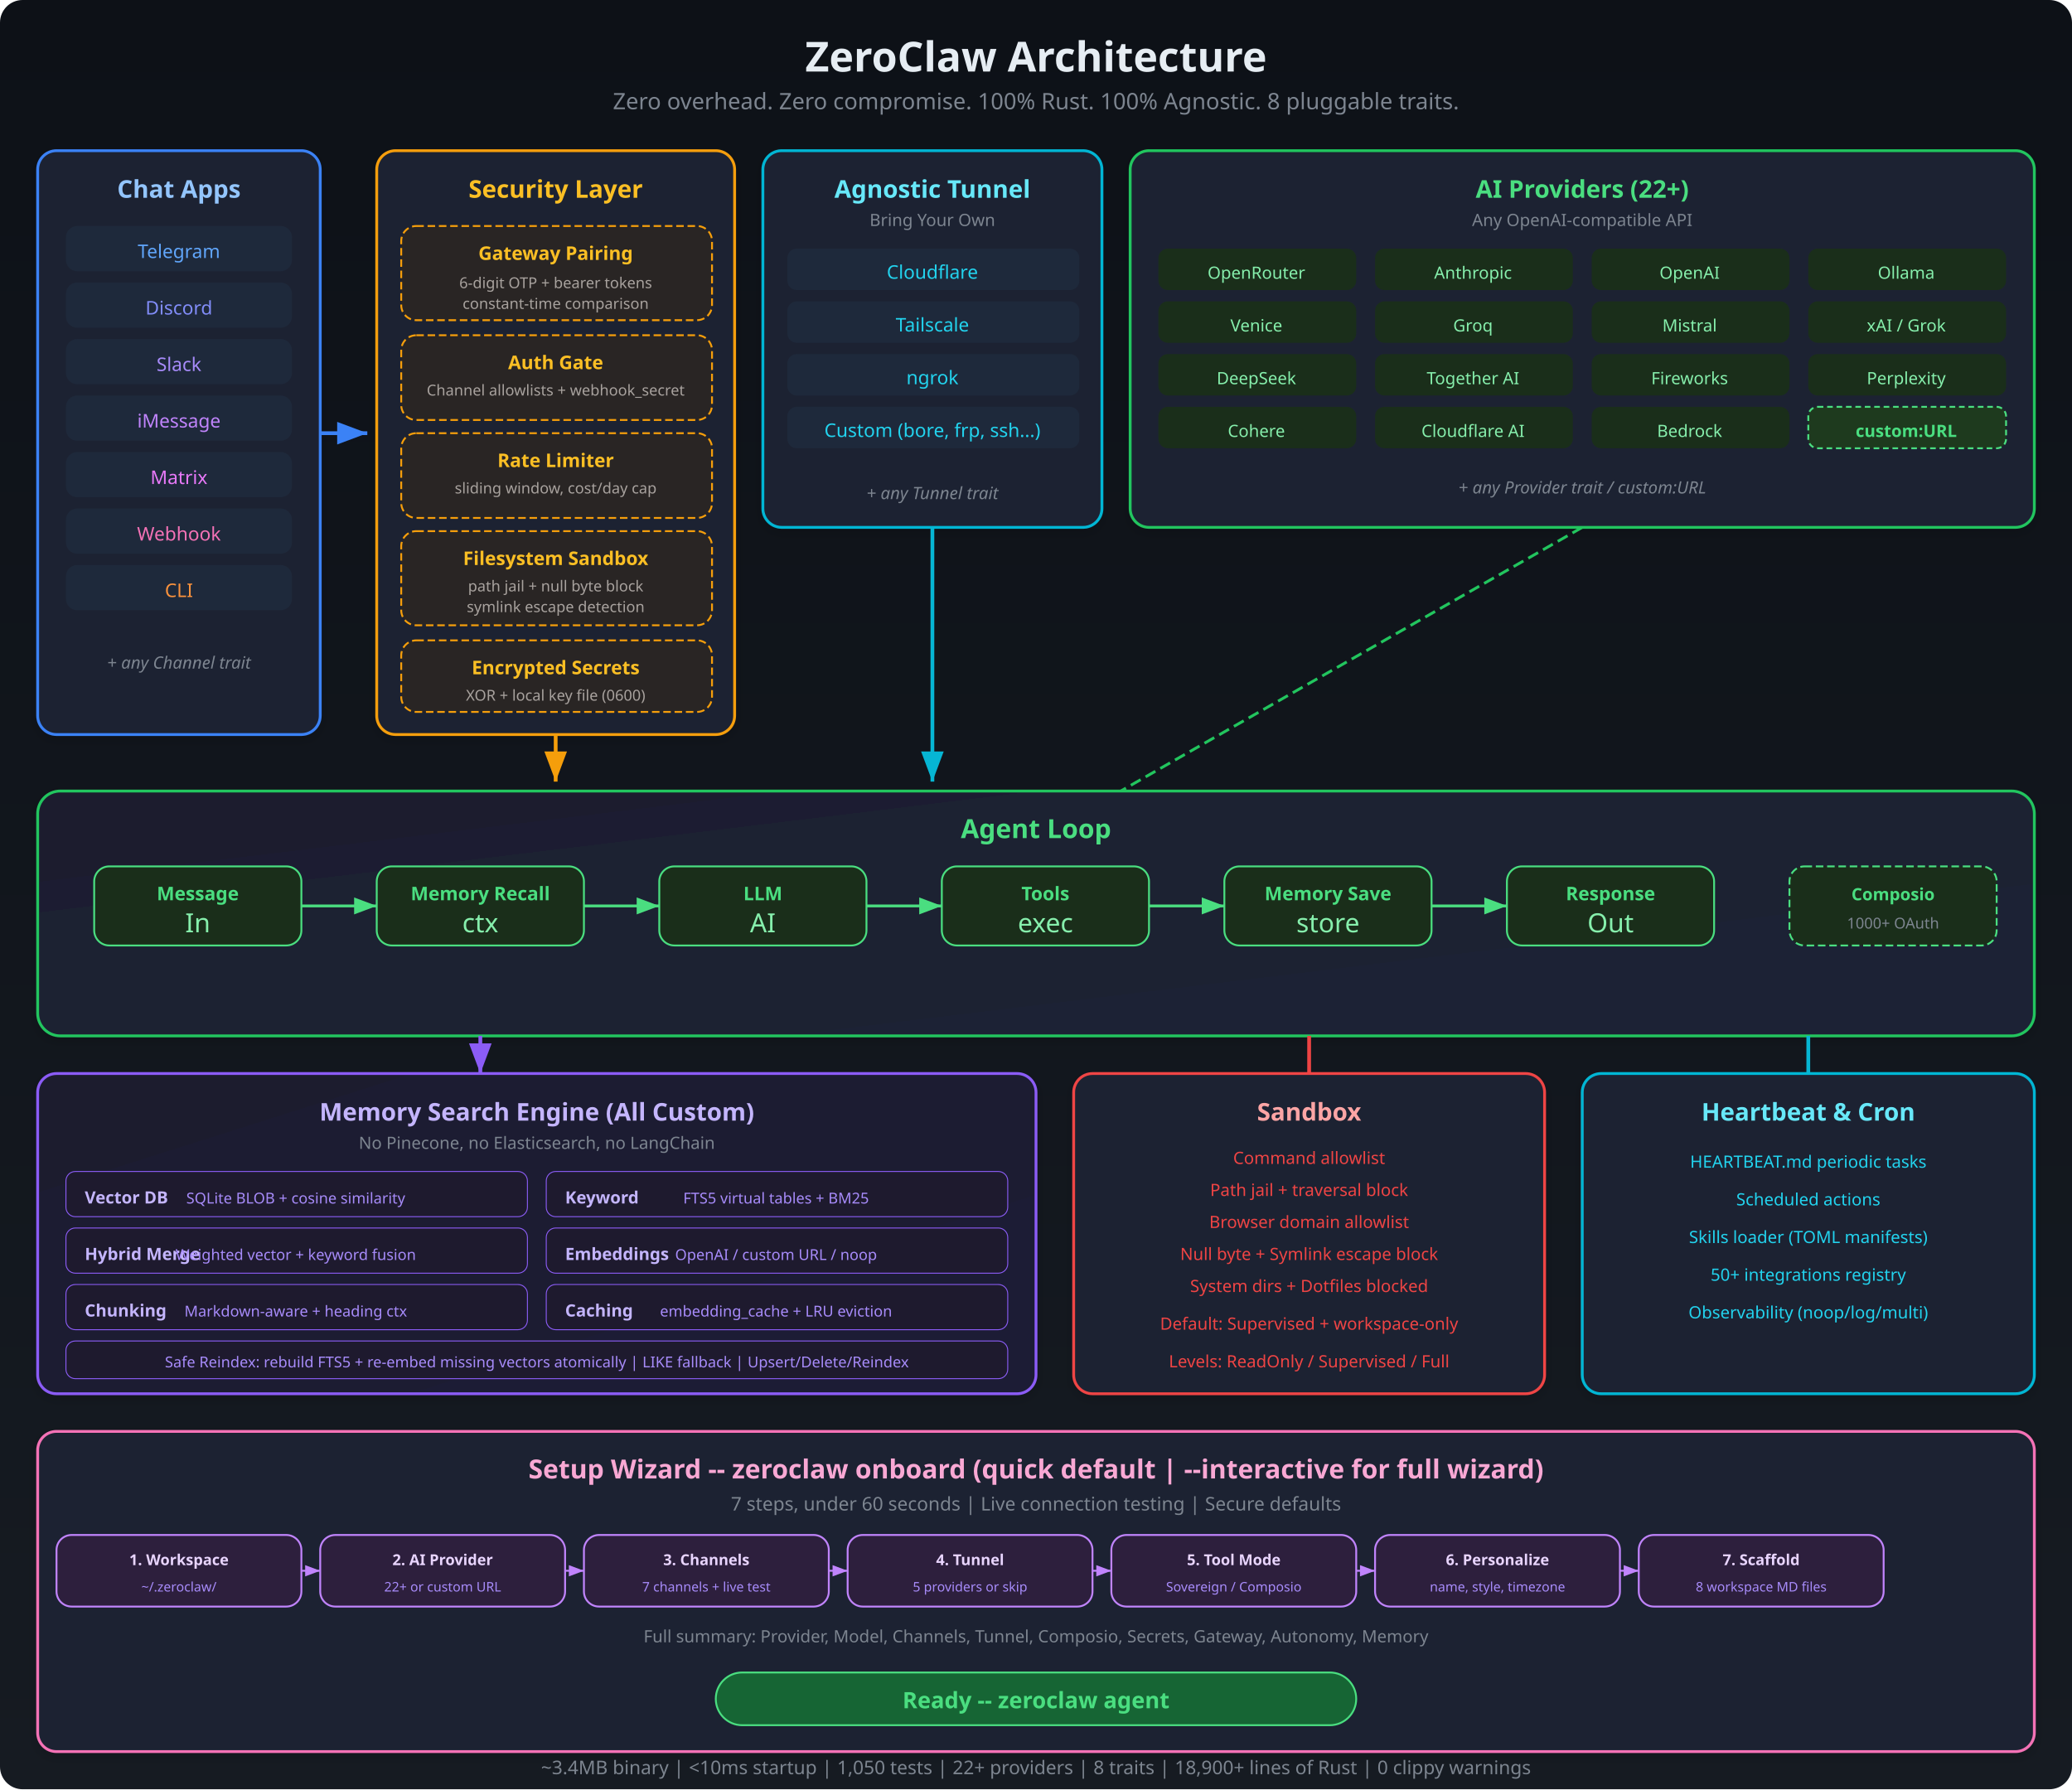
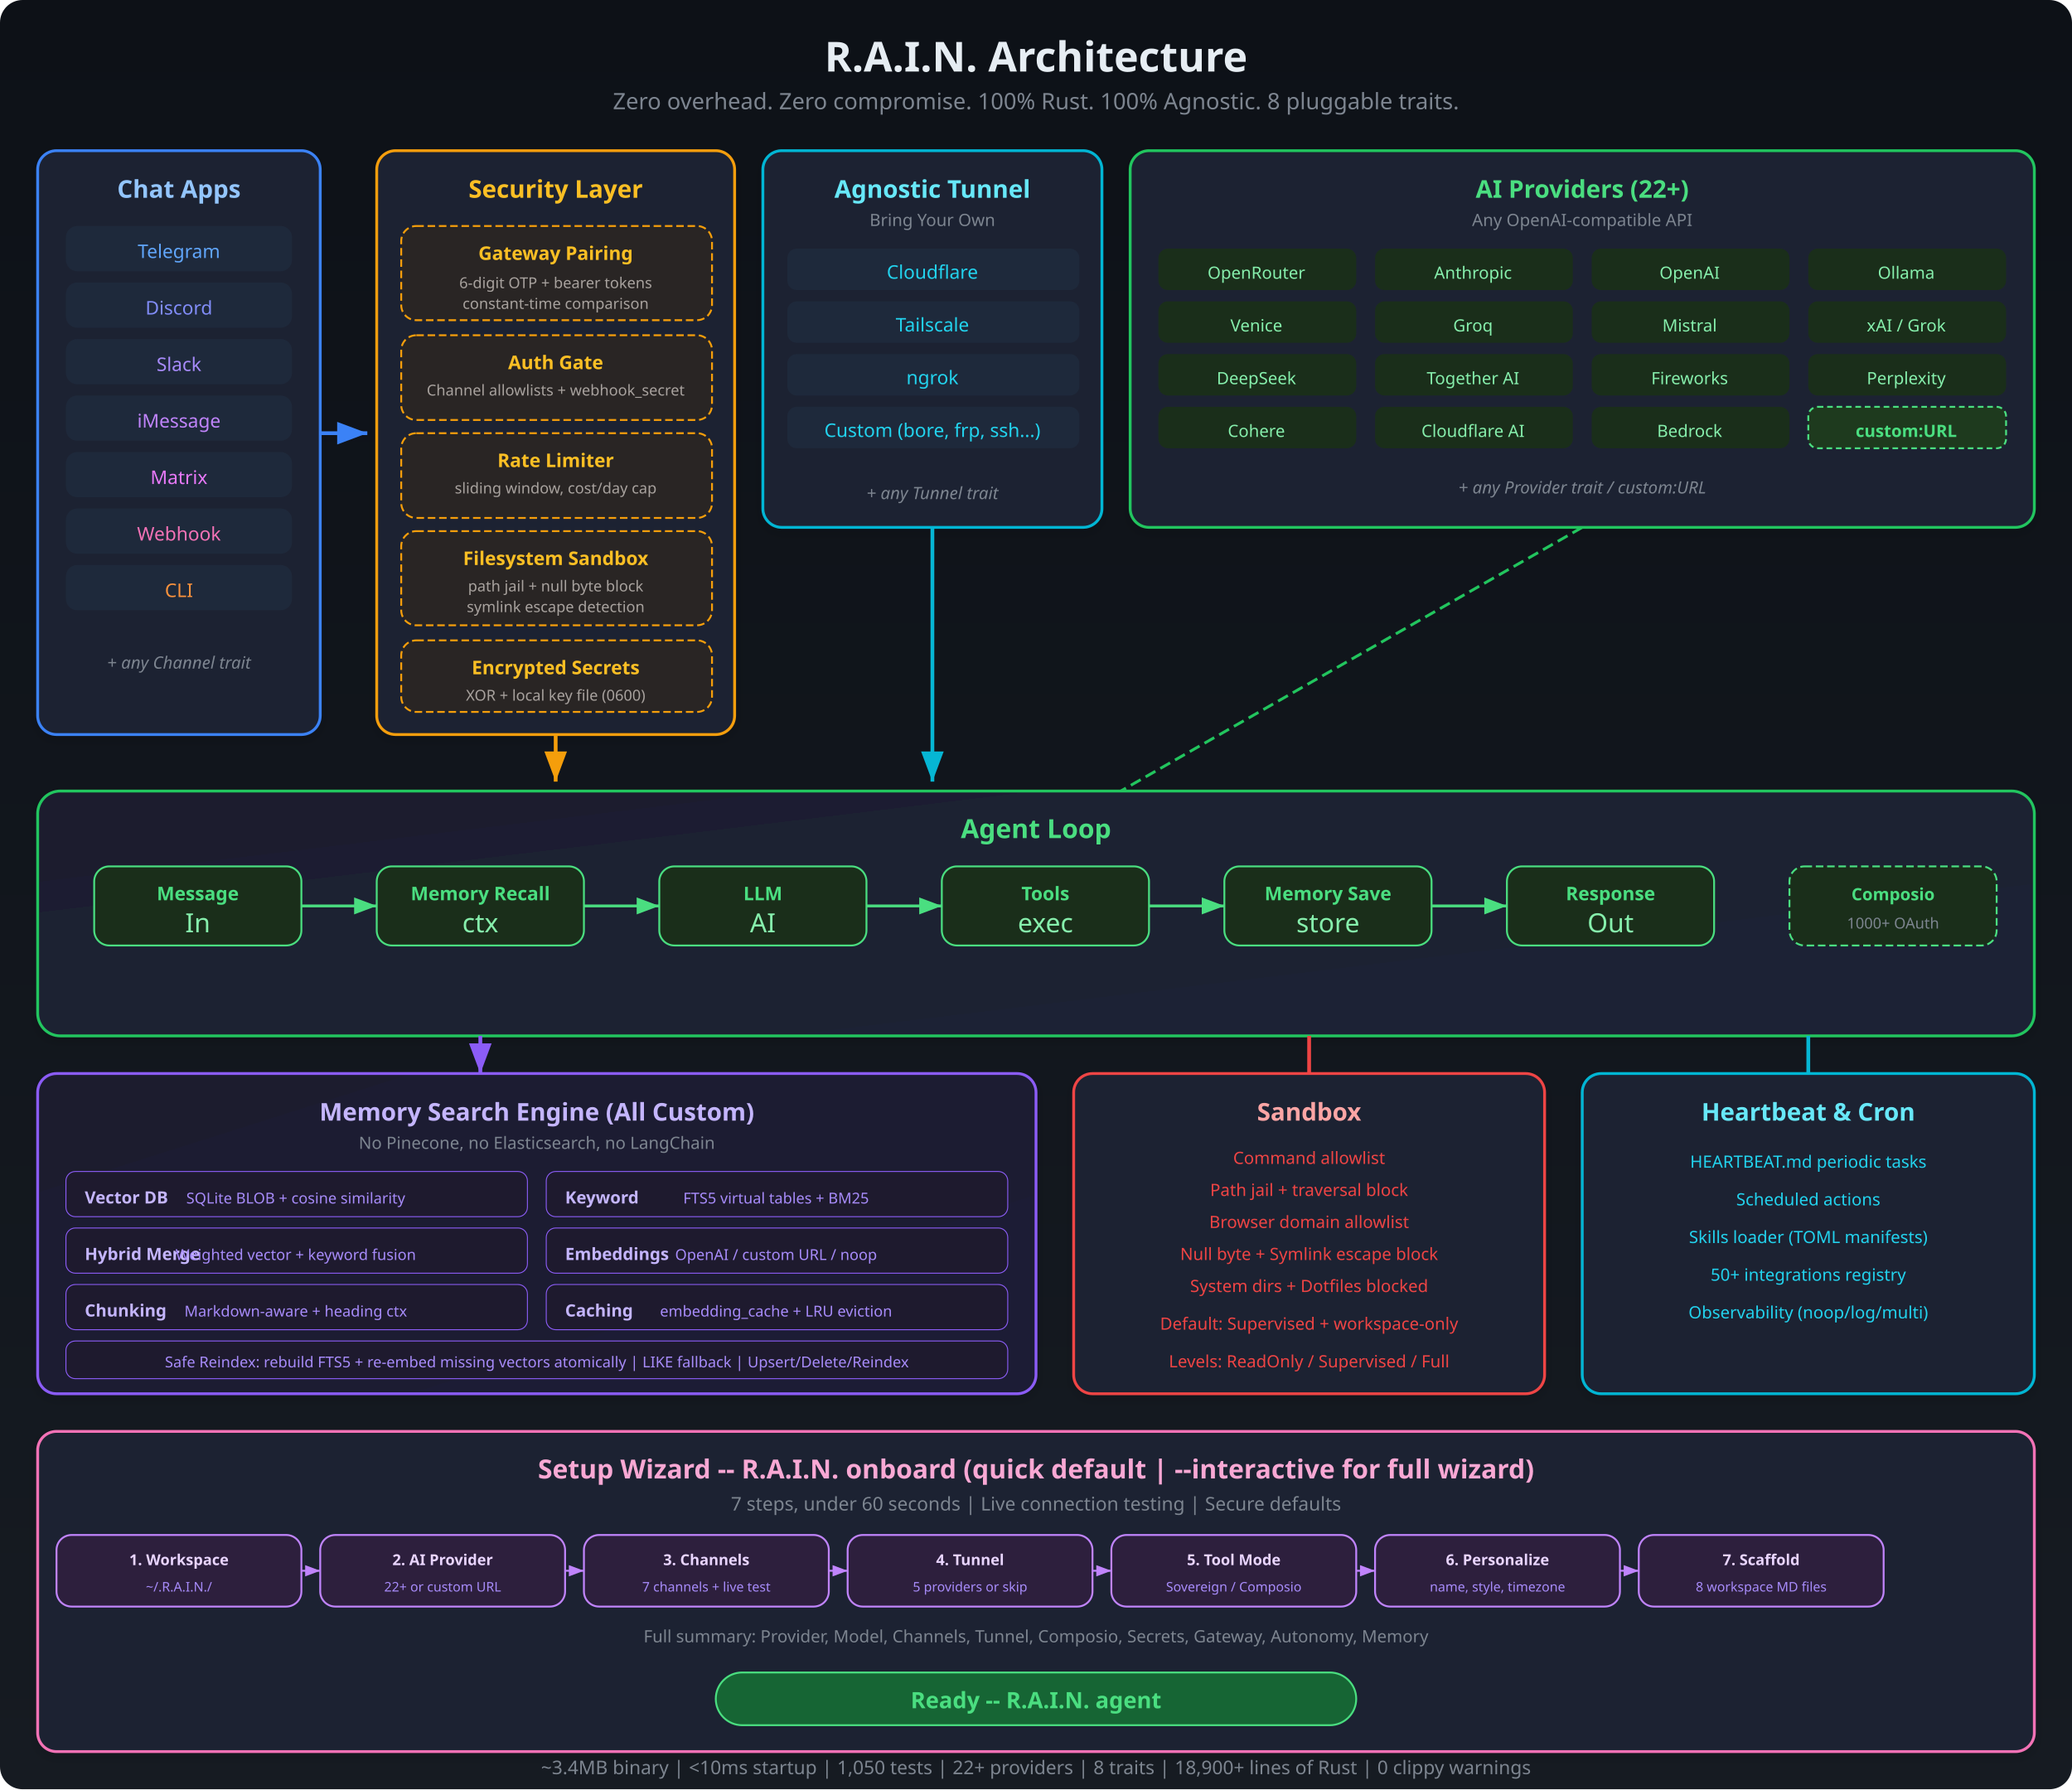
<svg xmlns="http://www.w3.org/2000/svg" viewBox="0 0 1100 950" font-family="'Segoe UI', system-ui, -apple-system, sans-serif">
  <defs>
    <filter id="shadow" x="-4%" y="-4%" width="108%" height="108%">
      <feDropShadow dx="0" dy="2" stdDeviation="3" flood-opacity="0.15" />
    </filter>
    <linearGradient id="bgGrad" x1="0" y1="0" x2="0" y2="1">
      <stop offset="0%" stop-color="#0d1117" />
      <stop offset="100%" stop-color="#161b22" />
    </linearGradient>
    <linearGradient id="agentGrad" x1="0" y1="0" x2="1" y2="1">
      <stop offset="0%" stop-color="#1a1e2e" />
      <stop offset="100%" stop-color="#1e2436" />
    </linearGradient>
    <linearGradient id="memGrad" x1="0" y1="0" x2="1" y2="1">
      <stop offset="0%" stop-color="#1a1a2e" />
      <stop offset="100%" stop-color="#1e1e36" />
    </linearGradient>
    <marker id="arrowBlue" markerWidth="8" markerHeight="6" refX="8" refY="3" orient="auto">
      <path d="M0,0 L8,3 L0,6" fill="#3b82f6" />
    </marker>
    <marker id="arrowAmber" markerWidth="8" markerHeight="6" refX="8" refY="3" orient="auto">
      <path d="M0,0 L8,3 L0,6" fill="#f59e0b" />
    </marker>
    <marker id="arrowGreen" markerWidth="8" markerHeight="6" refX="8" refY="3" orient="auto">
      <path d="M0,0 L8,3 L0,6" fill="#4ade80" />
    </marker>
    <marker id="arrowCyan" markerWidth="8" markerHeight="6" refX="8" refY="3" orient="auto">
      <path d="M0,0 L8,3 L0,6" fill="#06b6d4" />
    </marker>
    <marker id="arrowPurple" markerWidth="8" markerHeight="6" refX="8" refY="3" orient="auto">
      <path d="M0,0 L8,3 L0,6" fill="#c084fc" />
    </marker>
    <marker id="arrowViolet" markerWidth="8" markerHeight="6" refX="8" refY="3" orient="auto">
      <path d="M0,0 L8,3 L0,6" fill="#8b5cf6" />
    </marker>
  </defs>
  <rect width="1100" height="950" rx="12" fill="url(#bgGrad)" />
-   <text x="550" y="38" text-anchor="middle" fill="#e6edf3" font-size="22" font-weight="700">ZeroClaw Architecture</text>
+   <text x="550" y="38" text-anchor="middle" fill="#e6edf3" font-size="22" font-weight="700">R.A.I.N. Architecture</text>
  <text x="550" y="58" text-anchor="middle" fill="#7d8590" font-size="12">Zero overhead. Zero compromise. 100% Rust. 100% Agnostic. 8 pluggable traits.</text>
  <rect x="20" y="80" width="150" height="310" rx="10" fill="#1c2333" stroke="#3b82f6" stroke-width="1.5" filter="url(#shadow)" />
  <text x="95" y="105" text-anchor="middle" fill="#93c5fd" font-size="13" font-weight="600">Chat Apps</text>
  <rect x="35" y="120" width="120" height="24" rx="6" fill="#1e293b" />
  <text x="95" y="137" text-anchor="middle" fill="#60a5fa" font-size="10">Telegram</text>
  <rect x="35" y="150" width="120" height="24" rx="6" fill="#1e293b" />
  <text x="95" y="167" text-anchor="middle" fill="#818cf8" font-size="10">Discord</text>
  <rect x="35" y="180" width="120" height="24" rx="6" fill="#1e293b" />
  <text x="95" y="197" text-anchor="middle" fill="#a78bfa" font-size="10">Slack</text>
  <rect x="35" y="210" width="120" height="24" rx="6" fill="#1e293b" />
  <text x="95" y="227" text-anchor="middle" fill="#c084fc" font-size="10">iMessage</text>
  <rect x="35" y="240" width="120" height="24" rx="6" fill="#1e293b" />
  <text x="95" y="257" text-anchor="middle" fill="#e879f9" font-size="10">Matrix</text>
  <rect x="35" y="270" width="120" height="24" rx="6" fill="#1e293b" />
  <text x="95" y="287" text-anchor="middle" fill="#f472b6" font-size="10">Webhook</text>
  <rect x="35" y="300" width="120" height="24" rx="6" fill="#1e293b" />
  <text x="95" y="317" text-anchor="middle" fill="#fb923c" font-size="10">CLI</text>
  <text x="95" y="355" text-anchor="middle" fill="#7d8590" font-size="9" font-style="italic">+ any Channel trait</text>
  <line x1="170" y1="230" x2="195" y2="230" stroke="#3b82f6" stroke-width="2" marker-end="url(#arrowBlue)" />
  <rect x="200" y="80" width="190" height="310" rx="10" fill="#1c2333" stroke="#f59e0b" stroke-width="1.5" filter="url(#shadow)" />
  <text x="295" y="105" text-anchor="middle" fill="#fbbf24" font-size="13" font-weight="600">Security Layer</text>
  <rect x="213" y="120" width="165" height="50" rx="8" fill="#292524" stroke="#f59e0b" stroke-width="1" stroke-dasharray="4,2" />
  <text x="295" y="138" text-anchor="middle" fill="#fbbf24" font-size="10" font-weight="600">Gateway Pairing</text>
  <text x="295" y="153" text-anchor="middle" fill="#a8a29e" font-size="8">6-digit OTP + bearer tokens</text>
  <text x="295" y="164" text-anchor="middle" fill="#a8a29e" font-size="8">constant-time comparison</text>
  <rect x="213" y="178" width="165" height="45" rx="8" fill="#292524" stroke="#f59e0b" stroke-width="1" stroke-dasharray="4,2" />
  <text x="295" y="196" text-anchor="middle" fill="#fbbf24" font-size="10" font-weight="600">Auth Gate</text>
  <text x="295" y="210" text-anchor="middle" fill="#a8a29e" font-size="8">Channel allowlists + webhook_secret</text>
  <rect x="213" y="230" width="165" height="45" rx="8" fill="#292524" stroke="#f59e0b" stroke-width="1" stroke-dasharray="4,2" />
  <text x="295" y="248" text-anchor="middle" fill="#fbbf24" font-size="10" font-weight="600">Rate Limiter</text>
  <text x="295" y="262" text-anchor="middle" fill="#a8a29e" font-size="8">sliding window, cost/day cap</text>
  <rect x="213" y="282" width="165" height="50" rx="8" fill="#292524" stroke="#f59e0b" stroke-width="1" stroke-dasharray="4,2" />
  <text x="295" y="300" text-anchor="middle" fill="#fbbf24" font-size="10" font-weight="600">Filesystem Sandbox</text>
  <text x="295" y="314" text-anchor="middle" fill="#a8a29e" font-size="8">path jail + null byte block</text>
  <text x="295" y="325" text-anchor="middle" fill="#a8a29e" font-size="8">symlink escape detection</text>
  <rect x="213" y="340" width="165" height="38" rx="8" fill="#292524" stroke="#f59e0b" stroke-width="1" stroke-dasharray="4,2" />
  <text x="295" y="358" text-anchor="middle" fill="#fbbf24" font-size="10" font-weight="600">Encrypted Secrets</text>
  <text x="295" y="372" text-anchor="middle" fill="#a8a29e" font-size="8">XOR + local key file (0600)</text>
  <line x1="295" y1="390" x2="295" y2="415" stroke="#f59e0b" stroke-width="2" marker-end="url(#arrowAmber)" />
  <rect x="405" y="80" width="180" height="200" rx="10" fill="#1c2333" stroke="#06b6d4" stroke-width="1.5" filter="url(#shadow)" />
  <text x="495" y="105" text-anchor="middle" fill="#67e8f9" font-size="13" font-weight="600">Agnostic Tunnel</text>
  <text x="495" y="120" text-anchor="middle" fill="#7d8590" font-size="9">Bring Your Own</text>
  <rect x="418" y="132" width="155" height="22" rx="5" fill="#1e293b" />
  <text x="495" y="148" text-anchor="middle" fill="#22d3ee" font-size="10">Cloudflare</text>
  <rect x="418" y="160" width="155" height="22" rx="5" fill="#1e293b" />
  <text x="495" y="176" text-anchor="middle" fill="#22d3ee" font-size="10">Tailscale</text>
  <rect x="418" y="188" width="155" height="22" rx="5" fill="#1e293b" />
  <text x="495" y="204" text-anchor="middle" fill="#22d3ee" font-size="10">ngrok</text>
  <rect x="418" y="216" width="155" height="22" rx="5" fill="#1e293b" />
  <text x="495" y="232" text-anchor="middle" fill="#22d3ee" font-size="10">Custom (bore, frp, ssh...)</text>
  <text x="495" y="265" text-anchor="middle" fill="#7d8590" font-size="9" font-style="italic">+ any Tunnel trait</text>
  <line x1="495" y1="280" x2="495" y2="415" stroke="#06b6d4" stroke-width="2" marker-end="url(#arrowCyan)" />
  <rect x="600" y="80" width="480" height="200" rx="10" fill="#1c2333" stroke="#22c55e" stroke-width="1.5" filter="url(#shadow)" />
  <text x="840" y="105" text-anchor="middle" fill="#4ade80" font-size="13" font-weight="600">AI Providers (22+)</text>
  <text x="840" y="120" text-anchor="middle" fill="#7d8590" font-size="9">Any OpenAI-compatible API</text>
  <rect x="615" y="132" width="105" height="22" rx="5" fill="#1a2e1a" />
  <text x="667" y="148" text-anchor="middle" fill="#86efac" font-size="9">OpenRouter</text>
  <rect x="730" y="132" width="105" height="22" rx="5" fill="#1a2e1a" />
  <text x="782" y="148" text-anchor="middle" fill="#86efac" font-size="9">Anthropic</text>
  <rect x="845" y="132" width="105" height="22" rx="5" fill="#1a2e1a" />
  <text x="897" y="148" text-anchor="middle" fill="#86efac" font-size="9">OpenAI</text>
  <rect x="960" y="132" width="105" height="22" rx="5" fill="#1a2e1a" />
  <text x="1012" y="148" text-anchor="middle" fill="#86efac" font-size="9">Ollama</text>
  <rect x="615" y="160" width="105" height="22" rx="5" fill="#1a2e1a" />
  <text x="667" y="176" text-anchor="middle" fill="#86efac" font-size="9">Venice</text>
  <rect x="730" y="160" width="105" height="22" rx="5" fill="#1a2e1a" />
  <text x="782" y="176" text-anchor="middle" fill="#86efac" font-size="9">Groq</text>
  <rect x="845" y="160" width="105" height="22" rx="5" fill="#1a2e1a" />
  <text x="897" y="176" text-anchor="middle" fill="#86efac" font-size="9">Mistral</text>
  <rect x="960" y="160" width="105" height="22" rx="5" fill="#1a2e1a" />
  <text x="1012" y="176" text-anchor="middle" fill="#86efac" font-size="9">xAI / Grok</text>
  <rect x="615" y="188" width="105" height="22" rx="5" fill="#1a2e1a" />
  <text x="667" y="204" text-anchor="middle" fill="#86efac" font-size="9">DeepSeek</text>
  <rect x="730" y="188" width="105" height="22" rx="5" fill="#1a2e1a" />
  <text x="782" y="204" text-anchor="middle" fill="#86efac" font-size="9">Together AI</text>
  <rect x="845" y="188" width="105" height="22" rx="5" fill="#1a2e1a" />
  <text x="897" y="204" text-anchor="middle" fill="#86efac" font-size="9">Fireworks</text>
  <rect x="960" y="188" width="105" height="22" rx="5" fill="#1a2e1a" />
  <text x="1012" y="204" text-anchor="middle" fill="#86efac" font-size="9">Perplexity</text>
  <rect x="615" y="216" width="105" height="22" rx="5" fill="#1a2e1a" />
  <text x="667" y="232" text-anchor="middle" fill="#86efac" font-size="9">Cohere</text>
  <rect x="730" y="216" width="105" height="22" rx="5" fill="#1a2e1a" />
  <text x="782" y="232" text-anchor="middle" fill="#86efac" font-size="9">Cloudflare AI</text>
  <rect x="845" y="216" width="105" height="22" rx="5" fill="#1a2e1a" />
  <text x="897" y="232" text-anchor="middle" fill="#86efac" font-size="9">Bedrock</text>
  <rect x="960" y="216" width="105" height="22" rx="5" fill="#1e3a1e" stroke="#4ade80" stroke-width="1" stroke-dasharray="3,2" />
  <text x="1012" y="232" text-anchor="middle" fill="#4ade80" font-size="9" font-weight="600">custom:URL</text>
  <text x="840" y="262" text-anchor="middle" fill="#7d8590" font-size="9" font-style="italic">+ any Provider trait / custom:URL</text>
  <line x1="840" y1="280" x2="560" y2="440" stroke="#22c55e" stroke-width="1.5" stroke-dasharray="6,3" marker-end="url(#arrowGreen)" />
  <rect x="20" y="420" width="1060" height="130" rx="12" fill="url(#agentGrad)" stroke="#22c55e" stroke-width="1.5" filter="url(#shadow)" />
  <text x="550" y="445" text-anchor="middle" fill="#4ade80" font-size="14" font-weight="700">Agent Loop</text>
  <rect x="50" y="460" width="110" height="42" rx="8" fill="#1a2e1a" stroke="#4ade80" stroke-width="1" />
  <text x="105" y="478" text-anchor="middle" fill="#4ade80" font-size="10" font-weight="600">Message</text>
  <text x="105" y="495" text-anchor="middle" fill="#86efac" font-size="14">In</text>
  <rect x="200" y="460" width="110" height="42" rx="8" fill="#1a2e1a" stroke="#4ade80" stroke-width="1" />
  <text x="255" y="478" text-anchor="middle" fill="#4ade80" font-size="10" font-weight="600">Memory Recall</text>
  <text x="255" y="495" text-anchor="middle" fill="#86efac" font-size="14">ctx</text>
  <rect x="350" y="460" width="110" height="42" rx="8" fill="#1a2e1a" stroke="#4ade80" stroke-width="1" />
  <text x="405" y="478" text-anchor="middle" fill="#4ade80" font-size="10" font-weight="600">LLM</text>
  <text x="405" y="495" text-anchor="middle" fill="#86efac" font-size="14">AI</text>
  <rect x="500" y="460" width="110" height="42" rx="8" fill="#1a2e1a" stroke="#4ade80" stroke-width="1" />
  <text x="555" y="478" text-anchor="middle" fill="#4ade80" font-size="10" font-weight="600">Tools</text>
  <text x="555" y="495" text-anchor="middle" fill="#86efac" font-size="14">exec</text>
  <rect x="650" y="460" width="110" height="42" rx="8" fill="#1a2e1a" stroke="#4ade80" stroke-width="1" />
  <text x="705" y="478" text-anchor="middle" fill="#4ade80" font-size="10" font-weight="600">Memory Save</text>
  <text x="705" y="495" text-anchor="middle" fill="#86efac" font-size="14">store</text>
  <rect x="800" y="460" width="110" height="42" rx="8" fill="#1a2e1a" stroke="#4ade80" stroke-width="1" />
  <text x="855" y="478" text-anchor="middle" fill="#4ade80" font-size="10" font-weight="600">Response</text>
  <text x="855" y="495" text-anchor="middle" fill="#86efac" font-size="14">Out</text>
  <rect x="950" y="460" width="110" height="42" rx="8" fill="#1a2e1a" stroke="#4ade80" stroke-width="1" stroke-dasharray="4,2" />
  <text x="1005" y="478" text-anchor="middle" fill="#4ade80" font-size="9" font-weight="600">Composio</text>
  <text x="1005" y="493" text-anchor="middle" fill="#7d8590" font-size="8">1000+ OAuth</text>
  <line x1="160" y1="481" x2="200" y2="481" stroke="#4ade80" stroke-width="1.5" marker-end="url(#arrowGreen)" />
  <line x1="310" y1="481" x2="350" y2="481" stroke="#4ade80" stroke-width="1.5" marker-end="url(#arrowGreen)" />
  <line x1="460" y1="481" x2="500" y2="481" stroke="#4ade80" stroke-width="1.5" marker-end="url(#arrowGreen)" />
  <line x1="610" y1="481" x2="650" y2="481" stroke="#4ade80" stroke-width="1.5" marker-end="url(#arrowGreen)" />
  <line x1="760" y1="481" x2="800" y2="481" stroke="#4ade80" stroke-width="1.5" marker-end="url(#arrowGreen)" />
  <rect x="20" y="570" width="530" height="170" rx="10" fill="url(#memGrad)" stroke="#8b5cf6" stroke-width="1.5" filter="url(#shadow)" />
  <text x="285" y="595" text-anchor="middle" fill="#c4b5fd" font-size="13" font-weight="700">Memory Search Engine (All Custom)</text>
  <text x="285" y="610" text-anchor="middle" fill="#7d8590" font-size="9">No Pinecone, no Elasticsearch, no LangChain</text>
  <rect x="35" y="622" width="245" height="24" rx="5" fill="#1e1a2e" stroke="#8b5cf6" stroke-width="0.5" />
  <text x="45" y="639" fill="#c4b5fd" font-size="9" font-weight="600">Vector DB</text>
  <text x="157" y="639" text-anchor="middle" fill="#a78bfa" font-size="8">SQLite BLOB + cosine similarity</text>
  <rect x="290" y="622" width="245" height="24" rx="5" fill="#1e1a2e" stroke="#8b5cf6" stroke-width="0.5" />
  <text x="300" y="639" fill="#c4b5fd" font-size="9" font-weight="600">Keyword</text>
  <text x="412" y="639" text-anchor="middle" fill="#a78bfa" font-size="8">FTS5 virtual tables + BM25</text>
  <rect x="35" y="652" width="245" height="24" rx="5" fill="#1e1a2e" stroke="#8b5cf6" stroke-width="0.5" />
  <text x="45" y="669" fill="#c4b5fd" font-size="9" font-weight="600">Hybrid Merge</text>
  <text x="157" y="669" text-anchor="middle" fill="#a78bfa" font-size="8">Weighted vector + keyword fusion</text>
  <rect x="290" y="652" width="245" height="24" rx="5" fill="#1e1a2e" stroke="#8b5cf6" stroke-width="0.5" />
  <text x="300" y="669" fill="#c4b5fd" font-size="9" font-weight="600">Embeddings</text>
  <text x="412" y="669" text-anchor="middle" fill="#a78bfa" font-size="8">OpenAI / custom URL / noop</text>
  <rect x="35" y="682" width="245" height="24" rx="5" fill="#1e1a2e" stroke="#8b5cf6" stroke-width="0.5" />
  <text x="45" y="699" fill="#c4b5fd" font-size="9" font-weight="600">Chunking</text>
  <text x="157" y="699" text-anchor="middle" fill="#a78bfa" font-size="8">Markdown-aware + heading ctx</text>
  <rect x="290" y="682" width="245" height="24" rx="5" fill="#1e1a2e" stroke="#8b5cf6" stroke-width="0.5" />
  <text x="300" y="699" fill="#c4b5fd" font-size="9" font-weight="600">Caching</text>
  <text x="412" y="699" text-anchor="middle" fill="#a78bfa" font-size="8">embedding_cache + LRU eviction</text>
  <rect x="35" y="712" width="500" height="20" rx="5" fill="#1e1a2e" stroke="#8b5cf6" stroke-width="0.5" />
  <text x="285" y="726" text-anchor="middle" fill="#a78bfa" font-size="8">Safe Reindex: rebuild FTS5 + re-embed missing vectors atomically | LIKE fallback | Upsert/Delete/Reindex</text>
  <line x1="255" y1="550" x2="255" y2="570" stroke="#8b5cf6" stroke-width="2" marker-end="url(#arrowViolet)" />
  <rect x="570" y="570" width="250" height="170" rx="10" fill="#1c2333" stroke="#ef4444" stroke-width="1.5" filter="url(#shadow)" />
  <text x="695" y="595" text-anchor="middle" fill="#fca5a5" font-size="13" font-weight="600">Sandbox</text>
  <text x="695" y="618" text-anchor="middle" fill="#ef4444" font-size="9">Command allowlist</text>
  <text x="695" y="635" text-anchor="middle" fill="#ef4444" font-size="9">Path jail + traversal block</text>
  <text x="695" y="652" text-anchor="middle" fill="#ef4444" font-size="9">Browser domain allowlist</text>
  <text x="695" y="669" text-anchor="middle" fill="#ef4444" font-size="9">Null byte + Symlink escape block</text>
  <text x="695" y="686" text-anchor="middle" fill="#ef4444" font-size="9">System dirs + Dotfiles blocked</text>
  <text x="695" y="706" text-anchor="middle" fill="#ef4444" font-size="9">Default: Supervised + workspace-only</text>
  <text x="695" y="726" text-anchor="middle" fill="#ef4444" font-size="9">Levels: ReadOnly / Supervised / Full</text>
  <line x1="695" y1="550" x2="695" y2="570" stroke="#ef4444" stroke-width="2" />
  <rect x="840" y="570" width="240" height="170" rx="10" fill="#1c2333" stroke="#06b6d4" stroke-width="1.5" filter="url(#shadow)" />
  <text x="960" y="595" text-anchor="middle" fill="#67e8f9" font-size="13" font-weight="600">Heartbeat &amp; Cron</text>
  <text x="960" y="620" text-anchor="middle" fill="#22d3ee" font-size="9">HEARTBEAT.md periodic tasks</text>
  <text x="960" y="640" text-anchor="middle" fill="#22d3ee" font-size="9">Scheduled actions</text>
  <text x="960" y="660" text-anchor="middle" fill="#22d3ee" font-size="9">Skills loader (TOML manifests)</text>
  <text x="960" y="680" text-anchor="middle" fill="#22d3ee" font-size="9">50+ integrations registry</text>
  <text x="960" y="700" text-anchor="middle" fill="#22d3ee" font-size="9">Observability (noop/log/multi)</text>
  <line x1="960" y1="550" x2="960" y2="570" stroke="#06b6d4" stroke-width="2" />
  <rect x="20" y="760" width="1060" height="170" rx="10" fill="#1c2333" stroke="#f472b6" stroke-width="1.5" filter="url(#shadow)" />
-   <text x="550" y="785" text-anchor="middle" fill="#f9a8d4" font-size="14" font-weight="700">Setup Wizard  --  zeroclaw onboard (quick default | --interactive for full wizard)</text>
+   <text x="550" y="785" text-anchor="middle" fill="#f9a8d4" font-size="14" font-weight="700">Setup Wizard  --  R.A.I.N. onboard (quick default | --interactive for full wizard)</text>
  <text x="550" y="802" text-anchor="middle" fill="#7d8590" font-size="10">7 steps, under 60 seconds | Live connection testing | Secure defaults</text>
  <rect x="30" y="815" width="130" height="38" rx="8" fill="#2d1f3d" stroke="#c084fc" stroke-width="1" />
  <text x="95" y="831" text-anchor="middle" fill="#e9d5ff" font-size="8" font-weight="600">1. Workspace</text>
-   <text x="95" y="845" text-anchor="middle" fill="#a78bfa" font-size="7">~/.zeroclaw/</text>
+   <text x="95" y="845" text-anchor="middle" fill="#a78bfa" font-size="7">~/.R.A.I.N./</text>
  <rect x="170" y="815" width="130" height="38" rx="8" fill="#2d1f3d" stroke="#c084fc" stroke-width="1" />
  <text x="235" y="831" text-anchor="middle" fill="#e9d5ff" font-size="8" font-weight="600">2. AI Provider</text>
  <text x="235" y="845" text-anchor="middle" fill="#a78bfa" font-size="7">22+ or custom URL</text>
  <rect x="310" y="815" width="130" height="38" rx="8" fill="#2d1f3d" stroke="#c084fc" stroke-width="1" />
  <text x="375" y="831" text-anchor="middle" fill="#e9d5ff" font-size="8" font-weight="600">3. Channels</text>
  <text x="375" y="845" text-anchor="middle" fill="#a78bfa" font-size="7">7 channels + live test</text>
  <rect x="450" y="815" width="130" height="38" rx="8" fill="#2d1f3d" stroke="#c084fc" stroke-width="1" />
  <text x="515" y="831" text-anchor="middle" fill="#e9d5ff" font-size="8" font-weight="600">4. Tunnel</text>
  <text x="515" y="845" text-anchor="middle" fill="#a78bfa" font-size="7">5 providers or skip</text>
  <rect x="590" y="815" width="130" height="38" rx="8" fill="#2d1f3d" stroke="#c084fc" stroke-width="1" />
  <text x="655" y="831" text-anchor="middle" fill="#e9d5ff" font-size="8" font-weight="600">5. Tool Mode</text>
  <text x="655" y="845" text-anchor="middle" fill="#a78bfa" font-size="7">Sovereign / Composio</text>
  <rect x="730" y="815" width="130" height="38" rx="8" fill="#2d1f3d" stroke="#c084fc" stroke-width="1" />
  <text x="795" y="831" text-anchor="middle" fill="#e9d5ff" font-size="8" font-weight="600">6. Personalize</text>
  <text x="795" y="845" text-anchor="middle" fill="#a78bfa" font-size="7">name, style, timezone</text>
  <rect x="870" y="815" width="130" height="38" rx="8" fill="#2d1f3d" stroke="#c084fc" stroke-width="1" />
  <text x="935" y="831" text-anchor="middle" fill="#e9d5ff" font-size="8" font-weight="600">7. Scaffold</text>
  <text x="935" y="845" text-anchor="middle" fill="#a78bfa" font-size="7">8 workspace MD files</text>
  <line x1="160" y1="834" x2="170" y2="834" stroke="#c084fc" stroke-width="1" marker-end="url(#arrowPurple)" />
  <line x1="300" y1="834" x2="310" y2="834" stroke="#c084fc" stroke-width="1" marker-end="url(#arrowPurple)" />
  <line x1="440" y1="834" x2="450" y2="834" stroke="#c084fc" stroke-width="1" marker-end="url(#arrowPurple)" />
  <line x1="580" y1="834" x2="590" y2="834" stroke="#c084fc" stroke-width="1" marker-end="url(#arrowPurple)" />
  <line x1="720" y1="834" x2="730" y2="834" stroke="#c084fc" stroke-width="1" marker-end="url(#arrowPurple)" />
  <line x1="860" y1="834" x2="870" y2="834" stroke="#c084fc" stroke-width="1" marker-end="url(#arrowPurple)" />
  <text x="550" y="872" text-anchor="middle" fill="#7d8590" font-size="9">Full summary: Provider, Model, Channels, Tunnel, Composio, Secrets, Gateway, Autonomy, Memory</text>
  <rect x="380" y="888" width="340" height="28" rx="14" fill="#166534" stroke="#4ade80" stroke-width="1" />
-   <text x="550" y="907" text-anchor="middle" fill="#4ade80" font-size="12" font-weight="600">Ready -- zeroclaw agent</text>
+   <text x="550" y="907" text-anchor="middle" fill="#4ade80" font-size="12" font-weight="600">Ready -- R.A.I.N. agent</text>
  <text x="550" y="942" text-anchor="middle" fill="#7d8590" font-size="10">~3.4MB binary  |  &lt;10ms startup  |  1,050 tests  |  22+ providers  |  8 traits  |  18,900+ lines of Rust  |  0 clippy warnings</text>
</svg>
